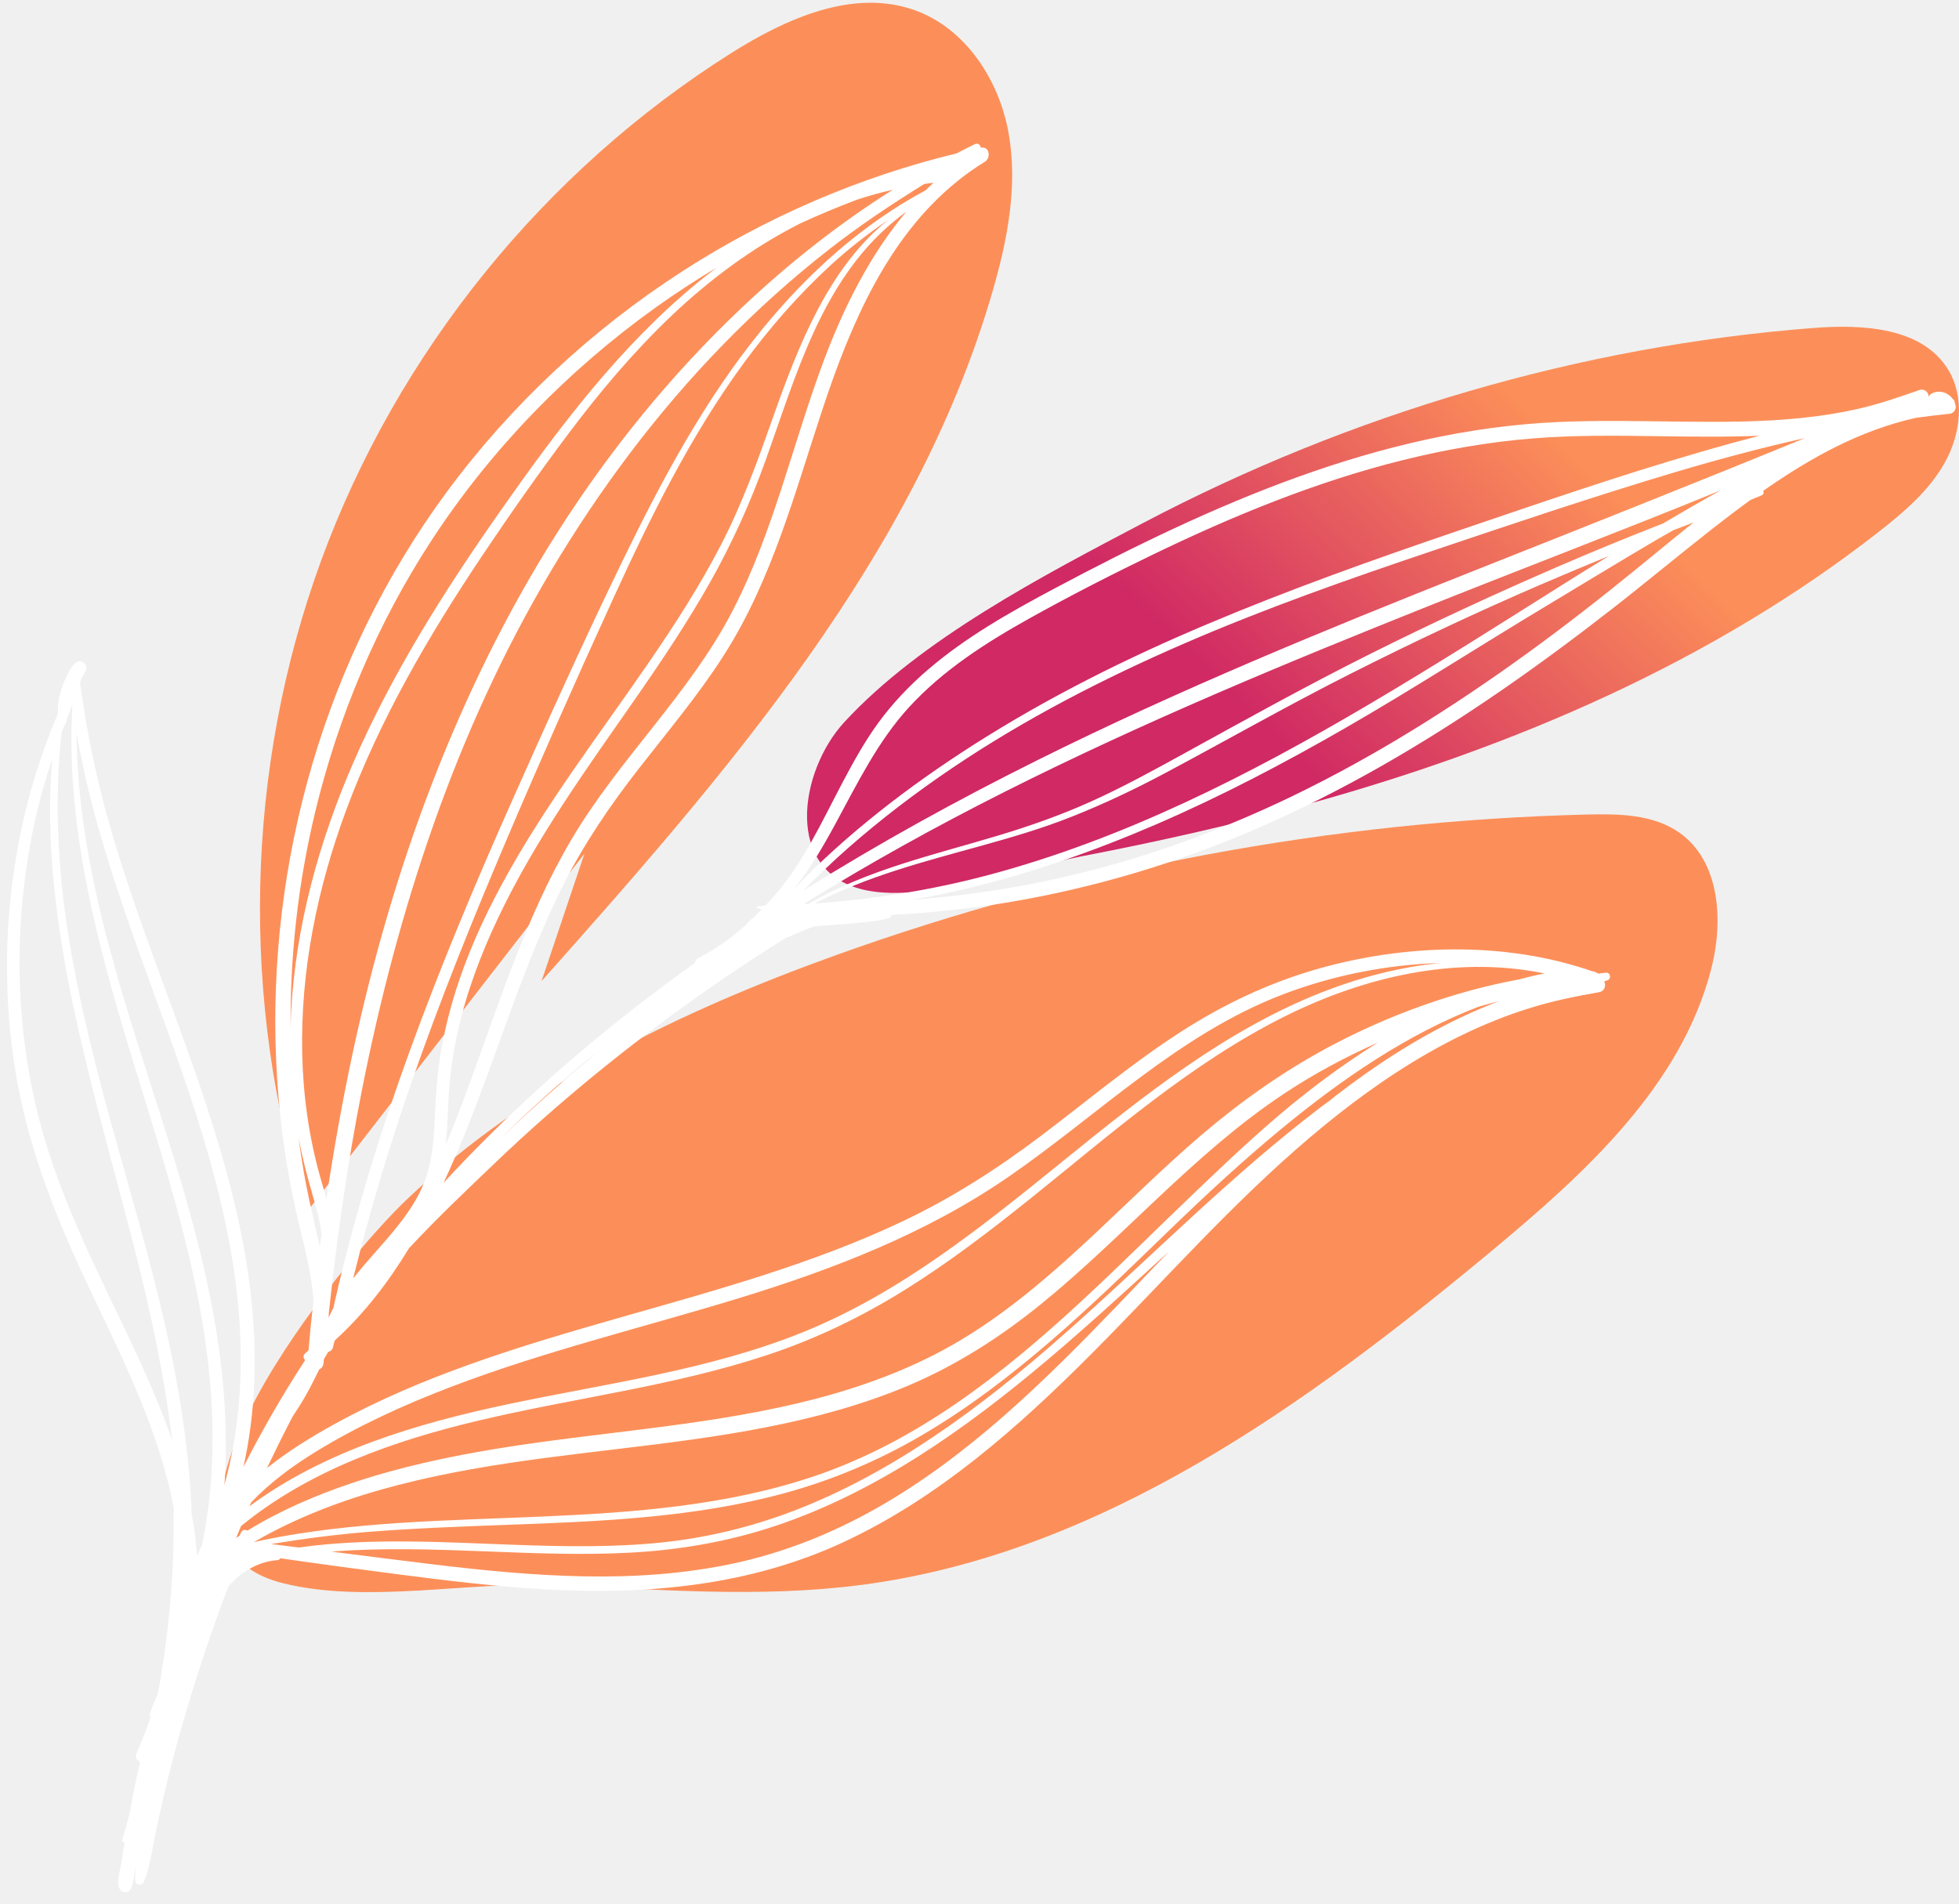
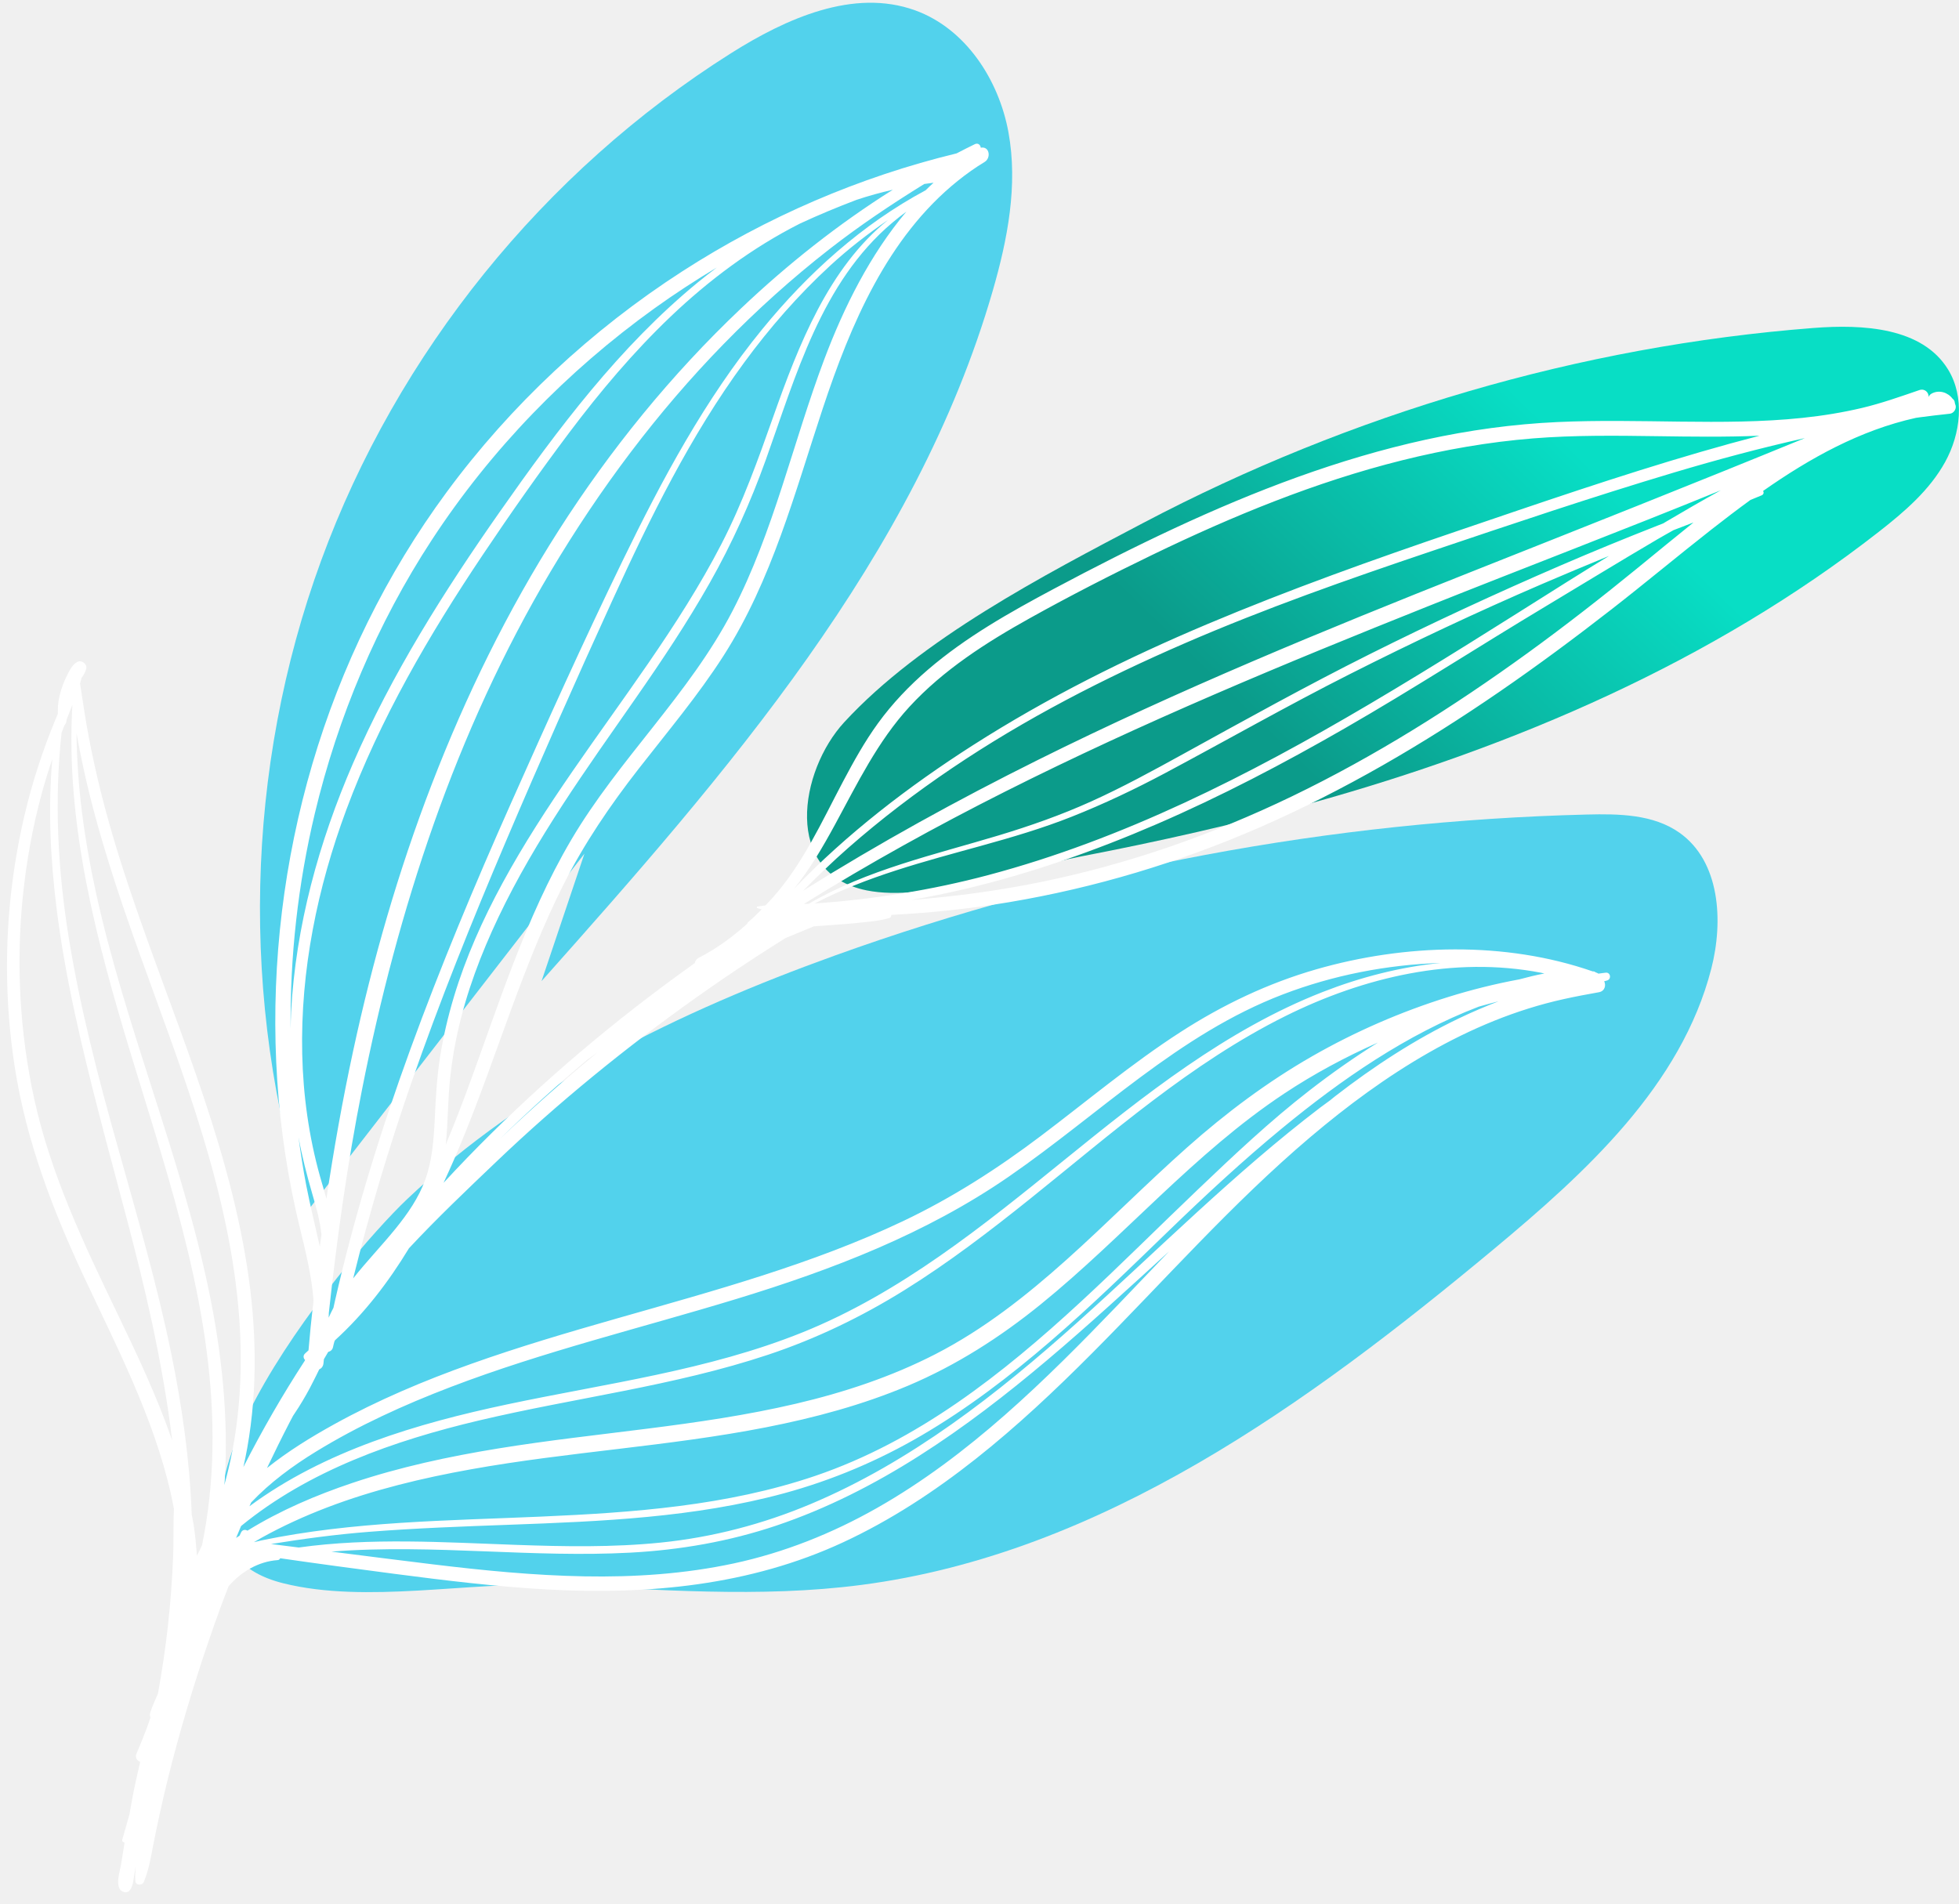
<svg xmlns="http://www.w3.org/2000/svg" width="640" height="622" viewBox="0 0 640 622" fill="none">
  <g clip-path="url(#clip0_1_777)">
-     <path d="M281.421 517.826C359.779 507.602 427.181 458.738 487.921 408.191C518.17 383.02 549.259 354.632 559.067 316.523C563.108 300.827 561.911 281.412 548.669 272.063C540.137 266.039 528.918 265.864 518.476 266.125C434.861 268.22 351.598 283.82 272.896 312.142C222 330.458 172.146 354.649 132.911 391.884C112.026 411.704 36.037 503.254 92.572 517.298C119.772 524.054 153.177 516.694 181.155 517.865C214.548 519.267 248.121 522.174 281.421 517.826Z" fill="#FC8F59" />
-     <path d="M176.926 320.548C237.149 252.866 299.133 182.067 324.314 95.04C329.183 78.219 332.609 60.461 329.46 43.233C326.313 26.006 315.443 9.333 298.971 3.379C278.884 -3.886 256.843 6.011 238.782 17.412C177.632 56.007 129.78 115.253 104.916 183.156C80.052 251.055 78.326 327.195 100.093 396.153C130.371 357.073 160.652 317.998 190.93 278.918" fill="#FC8F59" />
+     <path d="M281.421 517.826C359.779 507.602 427.181 458.738 487.921 408.191C518.17 383.02 549.259 354.632 559.067 316.523C563.108 300.827 561.911 281.412 548.669 272.063C540.137 266.039 528.918 265.864 518.476 266.125C434.861 268.22 351.598 283.82 272.896 312.142C222 330.458 172.146 354.649 132.911 391.884C112.026 411.704 36.037 503.254 92.572 517.298C119.772 524.054 153.177 516.694 181.155 517.865C214.548 519.267 248.121 522.174 281.421 517.826Z" fill="#52D2EC" />
+     <path d="M176.926 320.548C237.149 252.866 299.133 182.067 324.314 95.04C329.183 78.219 332.609 60.461 329.46 43.233C326.313 26.006 315.443 9.333 298.971 3.379C278.884 -3.886 256.843 6.011 238.782 17.412C177.632 56.007 129.78 115.253 104.916 183.156C80.052 251.055 78.326 327.195 100.093 396.153C130.371 357.073 160.652 317.998 190.93 278.918" fill="#52D2EC" />
    <path d="M428.51 262.371C494.902 243.906 559.516 216.175 613.813 173.741C622.13 167.242 630.377 160.188 635.471 150.941C640.565 141.694 641.954 129.742 636.441 120.739C627.992 106.943 608.621 105.907 592.492 107.154C516.16 113.059 441.257 135.192 373.546 170.824C341.153 187.87 300.875 208.733 275.8 235.976C261.169 251.87 255.617 285.355 283.117 290.907C302.677 294.856 333.503 283.599 353.043 279.842C378.405 274.963 403.623 269.292 428.51 262.371Z" fill="url(#paint0_linear_1_777)" />
-     <path d="M524.084 320.607L524.929 320.376C526.548 320.007 526.212 317.576 524.536 317.803C523.757 317.909 522.976 318.008 522.194 318.107L521.719 317.843L521.346 317.717C521.092 317.506 520.775 317.358 520.35 317.364L520.297 317.368C491.685 307.435 458.929 308.391 430.083 316.682C414.255 321.231 399.492 328.281 385.666 337.197C369.705 347.49 355.147 359.736 340.011 371.163C325.851 381.855 311.065 391.346 295.025 398.967C280.256 405.987 264.866 411.645 249.315 416.666C217.701 426.87 185.272 434.441 153.958 445.598C138.565 451.081 123.449 457.451 109.138 465.365C101.617 469.525 94.055 474.174 87.227 479.643C89.638 474.563 92.126 469.519 94.715 464.521C95.045 463.884 95.388 463.247 95.721 462.611C96.338 461.684 96.962 460.763 97.552 459.82C99.281 457.068 100.898 454.261 102.333 451.345C102.92 450.151 103.655 448.801 104.289 447.409C105.011 447.096 105.579 446.459 105.678 445.417C105.717 444.978 105.77 444.539 105.816 444.097C106.275 443.292 106.76 442.507 107.222 441.702C107.97 441.52 108.64 441.012 108.812 440.046C108.924 439.412 109.119 438.812 109.28 438.198L109.478 437.862C118.996 429.202 126.89 418.913 133.61 407.835C142.735 398.043 152.464 388.803 162.14 379.569C182.494 360.138 204.366 342.324 227.301 326.024C233.701 321.475 240.197 317.054 246.778 312.769C250.041 310.644 253.32 308.55 256.622 306.488C259.06 305.482 261.501 304.472 263.939 303.466C264.582 303.202 265.222 302.925 265.862 302.658C267.865 302.516 269.867 302.364 271.87 302.219C275.014 301.991 278.168 301.77 281.302 301.421C284.416 301.074 287.556 300.833 290.568 299.926C291.076 299.774 291.225 299.336 291.142 298.913C304.041 298.257 316.901 296.908 329.638 294.77C357.76 290.052 385.221 281.788 411.352 270.397C438.99 258.346 465.122 243.025 489.946 225.957C502.42 217.379 514.586 208.347 526.529 199.047C537.527 190.483 548.223 181.539 559.195 172.945C563.342 169.699 567.564 166.476 571.87 163.345C573.084 162.841 574.308 162.359 575.515 161.841C576.224 161.538 576.29 160.884 576.01 160.393C591.254 149.714 607.634 140.579 625.884 136.531C626.263 136.479 626.642 136.416 627.022 136.363C630.347 135.918 633.676 135.525 637.011 135.172C638.205 135.047 639.139 133.744 638.918 132.573L638.644 131.698C638.628 131.121 638.38 130.597 637.902 130.27C636.381 128.221 633.554 127.271 631.08 128.578C630.558 128.851 630.258 129.257 630.07 129.693C630.159 128.277 628.839 126.836 627.038 127.456C620.826 129.584 614.644 131.784 608.244 133.298C601.877 134.803 595.401 135.842 588.896 136.528C575.64 137.924 562.286 137.91 548.975 137.755C535.574 137.597 522.164 137.28 508.77 137.897C494.314 138.564 479.95 140.546 465.818 143.641C437.357 149.872 409.989 160.343 383.63 172.622C370.332 178.818 357.252 185.475 344.31 192.376C329.926 200.046 315.539 208.149 303.128 218.821C297.074 224.027 291.515 229.853 286.824 236.322C282.46 242.339 278.844 248.865 275.373 255.426C268.455 268.507 262.257 282.352 252.277 293.473C251.561 294.272 250.806 295.04 250.067 295.819C249.143 295.948 248.226 296.047 247.289 296.215L247.246 296.637C247.781 296.815 248.305 296.97 248.833 297.129C247.378 298.606 245.881 300.045 244.304 301.391L244.033 301.882C239.283 306.158 234.107 309.932 228.271 312.947C227.486 313.353 227.103 313.99 226.981 314.659C221.788 318.367 216.645 322.145 211.571 326.024C187.71 344.257 165.267 364.394 144.912 386.457C147.212 381.516 149.363 376.534 151.392 371.576C162.605 344.188 170.74 315.537 184.081 289.036C190.89 275.51 199.345 263.129 208.635 251.197C218.1 239.04 228.073 227.223 236.393 214.222C252.231 189.467 259.654 160.987 268.818 133.381C277.881 106.085 289.856 77.609 312.876 59.105C315.68 56.852 318.623 54.757 321.701 52.893C323.815 51.609 323.324 47.703 320.421 48.258C320.332 47.383 319.54 46.602 318.501 47.093C316.479 48.053 314.502 49.102 312.507 50.118C280.744 57.815 250.44 70.902 222.963 88.614C193.242 107.774 166.923 132.305 145.932 160.776C126.227 187.497 111.415 217.765 102.049 249.604C92.775 281.138 88.757 314.122 90.235 346.959C90.971 363.259 93.089 379.497 96.625 395.427C98.717 404.843 101.749 414.997 102.425 425.019C102.125 427.83 101.765 430.634 101.495 433.448C101.244 436.028 101.016 438.607 100.789 441.187C100.422 441.517 100.073 441.86 99.703 442.184C98.925 442.86 99.106 443.797 99.667 444.341L99.552 444.605C92.271 455.785 85.587 467.394 79.517 479.313C79.972 477.255 80.401 475.19 80.77 473.115C84.251 453.585 83.779 433.481 80.734 413.928C74.037 370.903 55.847 330.942 42.156 289.92C38.267 278.268 34.727 266.494 31.923 254.532C30.537 248.614 29.287 242.656 28.254 236.668C27.489 232.238 26.879 227.781 26.153 223.344C26.331 222.747 26.486 222.133 26.641 221.516C27.314 220.523 27.971 219.514 28.192 218.399C28.492 216.901 26.592 215.532 25.262 216.254C23.474 217.224 22.471 219.51 21.607 221.272C20.809 222.898 20.192 224.581 19.723 226.329C19.225 228.187 18.875 230.001 18.905 231.928C18.912 232.317 18.895 232.779 18.889 233.267C18.651 233.825 18.41 234.382 18.176 234.943C16.078 239.99 14.181 245.12 12.492 250.319C9.061 260.866 6.534 271.717 4.832 282.676C1.43 304.555 1.427 327.007 4.861 348.882C8.635 372.928 17.219 395.351 27.502 417.306C38.257 440.27 50.133 463.059 55.804 487.95C56.18 489.6 56.49 491.272 56.81 492.942C56.576 498.025 56.767 503.195 56.576 508.183C56.279 515.853 55.708 523.51 54.867 531.14C54.042 538.589 52.94 545.982 51.608 553.332C50.697 555.368 49.826 557.364 49.087 559.498C48.866 560.138 48.932 560.696 49.163 561.138C48.678 562.523 48.233 563.919 47.705 565.288C46.718 567.854 45.666 570.405 44.597 572.938C44.04 574.264 44.779 575.267 45.801 575.643C44.861 579.675 43.947 583.713 43.175 587.787C42.852 589.483 42.568 591.188 42.268 592.887C41.51 595.582 40.757 598.278 39.972 600.963C39.797 601.57 40.23 601.966 40.701 602.025C40.322 604.361 39.936 606.7 39.57 609.039C39.23 611.21 37.356 616.63 39.966 617.969C43.192 619.629 43.621 614.162 43.904 612.298C44.017 611.553 44.149 610.814 44.264 610.068L44.324 609.982C44.191 611.497 44.116 613.017 44.211 614.561C44.304 616.089 46.471 616.082 46.989 614.852C48.47 611.328 49.13 607.62 49.859 603.863C50.595 600.052 51.38 596.249 52.211 592.458C53.861 584.943 55.705 577.474 57.734 570.055C61.801 555.173 66.469 540.523 71.735 526.024C72.681 523.417 73.688 520.838 74.681 518.248C78.784 513.553 84.403 510.156 90.724 509.72C91.149 509.69 91.406 509.436 91.532 509.116C103.992 510.918 116.472 512.593 128.952 514.22C145.467 516.374 162.018 518.39 178.654 519.31C211.763 521.134 245.026 518.024 275.413 503.924C306.608 489.448 332.731 466.279 356.787 442.121C380.381 418.424 402.484 393.21 428.044 371.546C452.134 351.125 479.65 333.327 510.862 326.43C514.662 325.589 518.505 324.866 522.339 324.187C524.292 323.847 524.744 321.96 524.084 320.607ZM262.649 295.324C283.941 282.082 305.932 269.938 328.295 258.676C373.242 236.045 419.8 216.749 466.504 198.09C498.326 185.376 530.411 173.173 562.157 160.198C556.117 163.52 550.159 166.991 544.224 170.491C543.937 170.659 543.653 170.834 543.366 171.006C542.753 171.247 542.136 171.484 541.522 171.725C530.86 175.911 520.264 180.256 509.747 184.795C488.716 193.877 467.922 203.507 447.436 213.757C426.801 224.083 406.664 235.266 386.458 246.397C376.607 251.824 366.693 257.244 356.44 261.872C346.639 266.296 336.518 269.853 326.23 272.954C305.249 279.281 283.248 284.157 264.173 295.311C263.662 295.317 263.157 295.324 262.649 295.324ZM266.087 295.209C283.245 286.295 301.973 281.485 320.559 276.342C330.583 273.567 340.556 270.641 350.228 266.798C360.673 262.651 370.863 257.805 380.777 252.52C400.854 241.811 420.605 230.549 440.924 220.279C461.595 209.828 482.567 199.951 503.842 190.786C511.079 187.669 518.357 184.637 525.648 181.645C521.105 184.416 516.566 187.2 512.066 190.037C490.534 203.606 469.061 217.267 447.139 230.202C407.983 253.308 366.944 274.197 322.806 285.922C304.16 290.874 285.231 293.83 266.087 295.209ZM535.03 185.554C523.309 195.124 511.376 204.437 499.124 213.322C474.758 230.984 449.194 247.096 422.067 260.187C396.008 272.762 368.597 282.326 340.239 288.142C326.148 291.032 311.939 292.919 297.665 294.041C303.58 293.018 309.455 291.817 315.261 290.445C336.712 285.371 357.582 278.041 377.801 269.305C398.967 260.16 419.398 249.435 439.373 237.942C461.555 225.181 483.015 211.263 504.957 198.11C517.159 190.796 529.283 183.347 541.555 176.149C543.264 175.146 544.999 174.199 546.718 173.216C548.902 172.375 551.083 171.534 553.27 170.699C547.154 175.608 541.1 180.596 535.03 185.554ZM589.641 143.139C553.336 158.034 516.839 172.47 480.373 186.946C432.614 205.905 385.056 225.406 339.028 248.317C312.846 261.351 287.187 275.468 262.418 290.992C267.146 286.216 271.975 281.541 277.049 277.084C287.781 267.656 299.162 258.986 310.999 250.992C334.898 234.857 360.607 221.638 387.035 210.184C413.301 198.799 440.307 189.302 467.421 180.164C493.813 171.27 520.234 162.339 546.926 154.372C561.016 150.169 575.264 146.352 589.641 143.139ZM272.83 269.351C280.081 256.004 286.722 242.23 297.094 230.938C308.162 218.89 322.199 209.914 336.392 202.006C349.549 194.676 362.992 187.794 376.551 181.239C402.702 168.597 429.77 157.454 458.006 150.404C472.066 146.894 486.39 144.396 500.839 143.235C514.299 142.153 527.812 142.318 541.301 142.509C552.416 142.668 563.645 142.829 574.819 142.361C568.425 144.023 562.052 145.782 555.701 147.626C528.884 155.411 502.463 164.533 476.031 173.523C448.58 182.859 421.258 192.611 394.53 203.873C368.003 215.05 342.166 227.939 317.891 243.454C296.873 256.891 276.686 272.383 259.35 290.451C264.602 283.989 268.871 276.635 272.83 269.351ZM138.902 385.511C136.757 391.396 133.158 396.582 129.239 401.418C124.792 406.908 119.784 412.09 115.383 417.679C120.691 396.179 127.042 374.931 134.3 354.019C143.599 327.228 154.199 300.926 165.297 274.834C176.54 248.4 188.188 222.11 200.137 195.985C212.446 169.076 225.539 142.404 243.106 118.466C251.492 107.039 260.845 96.324 271.283 86.724C277.244 81.244 283.555 76.375 290.133 71.855C270.666 87.572 260.891 112.766 252.706 135.908C247.675 150.13 242.628 164.292 235.7 177.726C228.716 191.268 220.442 204.108 211.822 216.657C195.542 240.35 177.872 263.271 164.132 288.594C157.696 300.457 152.137 312.851 148.258 325.797C146.341 332.189 144.81 338.715 143.771 345.309C142.709 352.052 142.366 358.819 142.032 365.628C141.699 372.334 141.218 379.153 138.902 385.511ZM269.293 117.388C259.011 144.687 252.808 173.576 239.312 199.614C225.183 226.874 202.126 248.053 186.605 274.418C171.542 300.009 162.839 328.574 152.592 356.269C150.408 362.174 148.079 368.095 145.628 373.981C146.215 368.349 146.278 362.672 146.654 357.027C147.093 350.403 148.06 343.822 149.485 337.339C152.348 324.315 157.109 311.713 162.829 299.692C175.015 274.082 191.636 251.167 207.774 227.976C216.262 215.779 224.54 203.395 231.86 190.453C239.144 177.577 245.175 164.19 250.169 150.272C260.03 122.781 268.314 92.292 291.585 72.703C293.053 71.466 294.56 70.278 296.107 69.147C284.284 83.213 275.773 100.193 269.293 117.388ZM102.814 265.934C110.366 234.207 123.235 203.689 141.092 176.38C160.368 146.907 185.239 121.264 213.831 100.731C220.413 96.004 227.215 91.57 234.176 87.403C232.098 88.977 230.042 90.573 228.04 92.213C202.39 113.254 182.181 140.243 163.258 167.248C145.044 193.241 127.972 220.256 115.311 249.442C104.177 275.111 96.622 302.555 95.101 330.577C95.002 332.417 94.992 334.264 94.946 336.109C94.719 312.512 97.354 288.871 102.814 265.934ZM113.153 264.538C124.165 234.887 140.198 207.416 157.762 181.213C166.814 167.707 176.183 154.362 185.958 141.368C196.053 127.951 206.92 115.039 219.083 103.443C231.639 91.471 245.871 80.858 261.422 73.007C267.466 70.212 273.615 67.652 279.84 65.29C283.72 63.997 287.669 62.898 291.677 61.995C273.909 73.171 257.341 86.311 242.14 100.718C219.334 122.333 199.352 146.917 182.458 173.394C165.811 199.486 152.18 227.378 141.053 256.241C130.126 284.583 121.731 313.831 115.337 343.515C111.906 359.449 109.036 375.511 106.648 391.643C105.948 389.159 105.203 386.711 104.54 384.333C100.907 371.332 99.03 357.839 98.733 344.349C98.123 317.124 103.698 289.99 113.153 264.538ZM100.053 387.302C99.04 382.08 98.232 376.824 97.519 371.553C98.667 377.84 100.261 383.996 102.042 390.136C103.289 394.424 104.579 398.898 105.015 403.404C104.843 404.694 104.645 405.981 104.48 407.271C103.009 400.617 101.349 394.002 100.053 387.302ZM107.426 428.958C110.079 404.526 113.493 380.176 118.257 356.061C124.076 326.602 131.726 297.442 141.726 269.117C151.824 240.508 164.426 212.744 179.931 186.653C195.848 159.872 214.662 134.684 236.439 112.373C247.25 101.298 258.773 90.913 270.976 81.396C280.899 73.656 291.291 66.702 301.96 60.111C302.969 59.969 303.982 59.821 304.992 59.699C304.117 60.51 303.243 61.325 302.399 62.166C281.674 73.27 263.962 89.27 249.061 107.514C230.339 130.428 216.286 156.705 203.4 183.218C190.649 209.449 178.644 236.111 166.791 262.757C155.057 289.138 143.909 315.794 134.022 342.927C124.234 369.784 115.802 397.133 109.439 425.009C109.264 425.771 109.105 426.533 108.937 427.295C108.376 428.341 107.858 429.42 107.373 430.515C107.39 429.997 107.429 429.479 107.426 428.958ZM194.634 344.32C183.86 353.217 173.379 362.477 163.294 372.14C172.558 363.078 182.184 354.378 192.121 346.045C193.143 345.326 194.156 344.593 195.182 343.878L194.634 344.32ZM27.087 250.128C29.31 260.54 32.127 270.819 35.264 280.99C41.552 301.364 49.206 321.274 56.355 341.354C70.25 380.377 82.417 421.354 77.57 463.221C76.71 470.65 75.284 478 73.285 485.202C73.325 484.658 73.404 484.12 73.437 483.576C74.664 462.941 72.47 442.223 68.3 422.017C59.096 377.445 40.823 335.373 31.187 290.907C27.532 274.039 25.157 256.815 25.002 239.558C25.625 243.128 26.348 246.664 27.087 250.128ZM38.346 429.163C27.433 406.479 16.606 383.815 11.192 359.083C6.415 337.253 5.204 314.705 7.501 292.484C8.642 281.452 10.621 270.503 13.488 259.788C14.557 255.796 15.787 251.877 17.091 247.981C15.662 264.152 16.477 280.564 18.463 296.611C21.33 319.796 26.832 342.525 32.662 365.116C38.441 387.523 44.884 409.761 49.724 432.402C52.422 445.024 54.705 457.788 56.256 470.631C51.344 456.419 44.871 442.721 38.346 429.163ZM63.286 498.335C63.108 497.164 62.844 496.019 62.636 494.858C61.993 477.073 59.469 459.368 55.886 441.943C51.238 419.332 44.766 397.153 38.527 374.944C32.173 352.32 26.192 329.538 22.455 306.313C18.889 284.157 17.674 261.704 20.122 239.374C20.413 238.595 20.729 237.82 21.023 237.041C21.551 236.517 21.686 235.794 21.785 235.072C22.405 233.458 23.009 231.842 23.656 230.235C21.32 269.331 31.652 307.913 42.968 345.095C55.705 386.952 70.329 429.575 69.402 473.893C69.184 484.278 68.096 494.65 66.004 504.831C65.45 506.005 64.919 507.186 64.325 508.341C64.097 504.993 63.787 501.647 63.286 498.335ZM82.08 490.863C88.233 484.358 95.656 478.914 103.227 474.273C117.119 465.758 132.06 458.965 147.261 453.156C177.737 441.511 209.519 433.873 240.678 424.369C271.936 414.832 302.55 403.081 329.595 384.415C359.162 364.011 385.039 337.92 419.141 324.886C435.556 318.611 453.054 315.194 470.641 314.616C457.468 315.913 444.43 319.298 432.155 324.094C400.663 336.399 373.78 357.875 347.764 378.952C321.18 400.488 294.171 422.436 262.125 435.338C231.283 447.759 198.072 451.985 165.749 458.833C136.236 465.085 106.051 474.005 81.496 492.127C81.688 491.704 81.892 491.289 82.08 490.863ZM85.445 503.28C84.65 503.445 83.871 503.653 83.083 503.838L83.014 503.831C83.806 503.37 84.587 502.895 85.389 502.449C92.294 498.612 99.505 495.33 106.882 492.513C122.054 486.716 137.932 482.916 153.895 480.049C185.853 474.316 218.394 472.587 250.272 466.332C266.087 463.228 281.773 459.022 296.645 452.744C312.391 446.096 326.765 436.895 340.018 426.144C367.297 404.014 390.159 376.768 419.596 357.262C429.367 350.786 439.601 345.313 450.164 340.631C442.435 345.438 434.985 350.703 427.8 356.272C414.921 366.251 403.078 377.451 391.3 388.681C378.517 400.867 366.037 413.37 353.059 425.352C327.461 448.986 299.73 470.852 266.347 482.2C237.524 491.998 206.844 494.202 176.642 495.515C146.192 496.847 115.393 497.055 85.445 503.28ZM286.507 492.694C271.883 500.994 256.18 507.272 239.721 510.805C223.708 514.24 207.276 515.328 190.926 515.031C174.395 514.731 157.924 513.101 141.521 511.119C130.43 509.779 119.352 508.361 108.271 506.949C125.006 505.623 141.993 506.213 158.666 506.866C174.379 507.48 190.125 508.127 205.841 507.289C222.128 506.421 238.164 503.65 253.64 498.441C286.649 487.33 315.568 466.781 341.958 444.509C355.609 432.989 368.745 420.882 381.948 408.847C376.376 414.654 370.834 420.493 365.258 426.292C341.509 450.998 316.535 475.655 286.507 492.694ZM476.694 332.687C462.281 339.576 448.818 348.377 436.206 358.152C435.652 358.584 435.121 359.04 434.57 359.475C433.501 360.273 432.406 361.036 431.347 361.844C403.236 383.277 378.355 408.389 352.089 431.95C325.907 455.432 297.467 477.687 264.82 491.414C249.203 497.982 232.804 502.268 215.946 503.99C200.193 505.596 184.328 505.303 168.526 504.742C145.008 503.907 120.982 502.334 97.602 505.606C94.583 505.227 91.568 504.838 88.549 504.468C99.093 502.759 109.669 501.344 120.345 500.499C135.672 499.289 151.032 498.734 166.392 498.174C196.465 497.072 226.921 495.835 256.121 487.897C271.88 483.615 286.897 477.268 300.996 469.027C316.037 460.239 329.926 449.626 343.109 438.274C356.562 426.688 369.263 414.274 382.021 401.939C393.923 390.429 405.971 379.243 418.755 368.712C438.199 352.699 459.507 337.943 483.121 328.891C485.272 328.294 487.419 327.687 489.59 327.143C485.199 328.835 480.881 330.686 476.694 332.687ZM496.346 319.984C488.495 321.435 480.726 323.375 473.118 325.744C457.702 330.547 442.807 337.019 428.793 345.039C414.09 353.455 400.597 363.563 387.936 374.796C374.482 386.731 361.851 399.558 348.453 411.559C335.297 423.346 321.315 434.365 305.546 442.461C291.166 449.844 275.733 454.944 260.02 458.626C228.02 466.124 195.116 467.982 162.75 473.25C146.634 475.873 130.618 479.31 115.119 484.509C103.302 488.471 91.525 493.499 80.833 500.107C80.226 499.685 79.227 499.741 78.791 500.615C78.603 500.991 78.435 501.38 78.247 501.756C77.877 501.997 77.498 502.225 77.132 502.469C77.666 501.172 78.214 499.879 78.758 498.589C100.927 480.425 128.797 470.654 156.475 464.102C187.881 456.666 220.168 452.859 250.892 442.639C266.641 437.4 281.506 430.222 295.586 421.453C309.92 412.529 323.347 402.246 336.508 391.696C363.173 370.319 389.13 347.292 419.952 331.968C445.575 319.228 474.933 312.317 503.419 317.81C503.792 317.882 504.158 317.981 504.531 318.061C501.78 318.588 499.055 319.251 496.346 319.984Z" fill="white" />
+     <path d="M524.084 320.607L524.929 320.376C526.548 320.007 526.212 317.576 524.536 317.803C523.757 317.909 522.976 318.008 522.194 318.107L521.719 317.843L521.346 317.717C521.092 317.506 520.775 317.358 520.35 317.364L520.297 317.368C491.685 307.435 458.929 308.391 430.083 316.682C414.255 321.231 399.492 328.281 385.666 337.197C369.705 347.49 355.147 359.736 340.011 371.163C325.851 381.855 311.065 391.346 295.025 398.967C280.256 405.987 264.866 411.645 249.315 416.666C217.701 426.87 185.272 434.441 153.958 445.598C138.565 451.081 123.449 457.451 109.138 465.365C101.617 469.525 94.055 474.174 87.227 479.643C89.638 474.563 92.126 469.519 94.715 464.521C95.045 463.884 95.388 463.247 95.721 462.611C96.338 461.684 96.962 460.763 97.552 459.82C99.281 457.068 100.898 454.261 102.333 451.345C102.92 450.151 103.655 448.801 104.289 447.409C105.011 447.096 105.579 446.459 105.678 445.417C105.717 444.978 105.77 444.539 105.816 444.097C106.275 443.292 106.76 442.507 107.222 441.702C107.97 441.52 108.64 441.012 108.812 440.046C108.924 439.412 109.119 438.812 109.28 438.198L109.478 437.862C118.996 429.202 126.89 418.913 133.61 407.835C142.735 398.043 152.464 388.803 162.14 379.569C182.494 360.138 204.366 342.324 227.301 326.024C233.701 321.475 240.197 317.054 246.778 312.769C250.041 310.644 253.32 308.55 256.622 306.488C259.06 305.482 261.501 304.472 263.939 303.466C264.582 303.202 265.222 302.925 265.862 302.658C267.865 302.516 269.867 302.364 271.87 302.219C275.014 301.991 278.168 301.77 281.302 301.421C284.416 301.074 287.556 300.833 290.568 299.926C291.076 299.774 291.225 299.336 291.142 298.913C304.041 298.257 316.901 296.908 329.638 294.77C357.76 290.052 385.221 281.788 411.352 270.397C438.99 258.346 465.122 243.025 489.946 225.957C502.42 217.379 514.586 208.347 526.529 199.047C537.527 190.483 548.223 181.539 559.195 172.945C563.342 169.699 567.564 166.476 571.87 163.345C573.084 162.841 574.308 162.359 575.515 161.841C576.224 161.538 576.29 160.884 576.01 160.393C591.254 149.714 607.634 140.579 625.884 136.531C626.263 136.479 626.642 136.416 627.022 136.363C630.347 135.918 633.676 135.525 637.011 135.172C638.205 135.047 639.139 133.744 638.918 132.573L638.644 131.698C638.628 131.121 638.38 130.597 637.902 130.27C636.381 128.221 633.554 127.271 631.08 128.578C630.558 128.851 630.258 129.257 630.07 129.693C630.159 128.277 628.839 126.836 627.038 127.456C620.826 129.584 614.644 131.784 608.244 133.298C601.877 134.803 595.401 135.842 588.896 136.528C575.64 137.924 562.286 137.91 548.975 137.755C535.574 137.597 522.164 137.28 508.77 137.897C494.314 138.564 479.95 140.546 465.818 143.641C437.357 149.872 409.989 160.343 383.63 172.622C370.332 178.818 357.252 185.475 344.31 192.376C329.926 200.046 315.539 208.149 303.128 218.821C297.074 224.027 291.515 229.853 286.824 236.322C282.46 242.339 278.844 248.865 275.373 255.426C268.455 268.507 262.257 282.352 252.277 293.473C251.561 294.272 250.806 295.04 250.067 295.819C249.143 295.948 248.226 296.047 247.289 296.215L247.246 296.637C247.781 296.815 248.305 296.97 248.833 297.129C247.378 298.606 245.881 300.045 244.304 301.391L244.033 301.882C239.283 306.158 234.107 309.932 228.271 312.947C227.486 313.353 227.103 313.99 226.981 314.659C221.788 318.367 216.645 322.145 211.571 326.024C187.71 344.257 165.267 364.394 144.912 386.457C147.212 381.516 149.363 376.534 151.392 371.576C162.605 344.188 170.74 315.537 184.081 289.036C190.89 275.51 199.345 263.129 208.635 251.197C218.1 239.04 228.073 227.223 236.393 214.222C252.231 189.467 259.654 160.987 268.818 133.381C277.881 106.085 289.856 77.609 312.876 59.105C315.68 56.852 318.623 54.757 321.701 52.893C323.815 51.609 323.324 47.703 320.421 48.258C320.332 47.383 319.54 46.602 318.501 47.093C316.479 48.053 314.502 49.102 312.507 50.118C280.744 57.815 250.44 70.902 222.963 88.614C193.242 107.774 166.923 132.305 145.932 160.776C126.227 187.497 111.415 217.765 102.049 249.604C92.775 281.138 88.757 314.122 90.235 346.959C90.971 363.259 93.089 379.497 96.625 395.427C98.717 404.843 101.749 414.997 102.425 425.019C102.125 427.83 101.765 430.634 101.495 433.448C101.244 436.028 101.016 438.607 100.789 441.187C100.422 441.517 100.073 441.86 99.703 442.184C98.925 442.86 99.106 443.797 99.667 444.341L99.552 444.605C92.271 455.785 85.587 467.394 79.517 479.313C79.972 477.255 80.401 475.19 80.77 473.115C84.251 453.585 83.779 433.481 80.734 413.928C74.037 370.903 55.847 330.942 42.156 289.92C38.267 278.268 34.727 266.494 31.923 254.532C30.537 248.614 29.287 242.656 28.254 236.668C27.489 232.238 26.879 227.781 26.153 223.344C26.331 222.747 26.486 222.133 26.641 221.516C27.314 220.523 27.971 219.514 28.192 218.399C28.492 216.901 26.592 215.532 25.262 216.254C23.474 217.224 22.471 219.51 21.607 221.272C20.809 222.898 20.192 224.581 19.723 226.329C19.225 228.187 18.875 230.001 18.905 231.928C18.912 232.317 18.895 232.779 18.889 233.267C18.651 233.825 18.41 234.382 18.176 234.943C16.078 239.99 14.181 245.12 12.492 250.319C9.061 260.866 6.534 271.717 4.832 282.676C1.43 304.555 1.427 327.007 4.861 348.882C8.635 372.928 17.219 395.351 27.502 417.306C38.257 440.27 50.133 463.059 55.804 487.95C56.18 489.6 56.49 491.272 56.81 492.941C56.576 498.025 56.767 503.195 56.576 508.183C56.279 515.853 55.708 523.51 54.867 531.14C54.042 538.589 52.94 545.982 51.608 553.332C50.697 555.368 49.826 557.364 49.087 559.498C48.866 560.138 48.932 560.696 49.163 561.138C48.678 562.523 48.233 563.919 47.705 565.288C46.718 567.854 45.666 570.405 44.597 572.938C44.04 574.264 44.779 575.267 45.801 575.643C44.861 579.675 43.947 583.713 43.175 587.787C42.852 589.483 42.568 591.188 42.268 592.887C41.51 595.582 40.757 598.278 39.972 600.963C39.797 601.57 40.23 601.966 40.701 602.025C40.322 604.361 39.936 606.7 39.57 609.039C39.23 611.21 37.356 616.63 39.966 617.969C43.192 619.629 43.621 614.162 43.904 612.298C44.017 611.553 44.149 610.814 44.264 610.068L44.324 609.982C44.191 611.497 44.116 613.017 44.211 614.561C44.304 616.089 46.471 616.082 46.989 614.852C48.47 611.328 49.13 607.62 49.859 603.863C50.595 600.052 51.38 596.249 52.211 592.458C53.861 584.943 55.705 577.474 57.734 570.055C61.801 555.173 66.469 540.523 71.735 526.024C72.681 523.417 73.688 520.838 74.681 518.248C78.784 513.553 84.403 510.156 90.724 509.72C91.149 509.69 91.406 509.436 91.532 509.116C103.992 510.918 116.472 512.593 128.952 514.22C145.467 516.374 162.018 518.39 178.654 519.31C211.763 521.134 245.026 518.024 275.413 503.924C306.608 489.448 332.731 466.279 356.787 442.121C380.381 418.424 402.484 393.21 428.044 371.546C452.134 351.125 479.65 333.327 510.862 326.43C514.662 325.589 518.505 324.866 522.339 324.187C524.292 323.847 524.744 321.96 524.084 320.607ZM262.649 295.324C283.941 282.082 305.932 269.938 328.295 258.676C373.242 236.045 419.8 216.749 466.504 198.09C498.326 185.376 530.411 173.173 562.157 160.198C556.117 163.52 550.159 166.991 544.224 170.491C543.937 170.659 543.654 170.834 543.366 171.006C542.753 171.247 542.136 171.484 541.522 171.725C530.86 175.911 520.264 180.256 509.747 184.795C488.716 193.877 467.922 203.507 447.436 213.757C426.801 224.083 406.664 235.266 386.458 246.397C376.607 251.824 366.693 257.244 356.44 261.872C346.639 266.296 336.518 269.853 326.23 272.954C305.249 279.281 283.248 284.157 264.173 295.311C263.662 295.317 263.157 295.324 262.649 295.324ZM266.087 295.209C283.245 286.295 301.973 281.485 320.559 276.342C330.583 273.567 340.556 270.641 350.228 266.798C360.673 262.651 370.863 257.805 380.777 252.52C400.854 241.811 420.605 230.549 440.924 220.279C461.595 209.828 482.566 199.951 503.842 190.786C511.079 187.669 518.357 184.637 525.648 181.645C521.105 184.416 516.566 187.2 512.066 190.037C490.534 203.606 469.061 217.267 447.139 230.202C407.983 253.308 366.944 274.197 322.806 285.922C304.16 290.874 285.231 293.83 266.087 295.209ZM535.03 185.554C523.309 195.124 511.376 204.437 499.124 213.322C474.758 230.984 449.194 247.096 422.067 260.187C396.008 272.762 368.597 282.326 340.239 288.142C326.148 291.032 311.939 292.919 297.665 294.041C303.58 293.018 309.455 291.817 315.261 290.445C336.712 285.371 357.582 278.041 377.801 269.305C398.967 260.16 419.398 249.435 439.373 237.942C461.555 225.181 483.015 211.263 504.957 198.11C517.159 190.796 529.283 183.347 541.555 176.149C543.264 175.146 544.999 174.199 546.718 173.216C548.902 172.375 551.083 171.534 553.27 170.699C547.154 175.608 541.1 180.596 535.03 185.554ZM589.641 143.139C553.336 158.034 516.839 172.47 480.373 186.946C432.614 205.905 385.056 225.406 339.028 248.317C312.846 261.351 287.187 275.468 262.418 290.992C267.146 286.216 271.975 281.541 277.049 277.084C287.781 267.656 299.162 258.986 310.999 250.992C334.898 234.857 360.607 221.638 387.035 210.184C413.301 198.799 440.307 189.302 467.421 180.164C493.813 171.27 520.234 162.339 546.926 154.372C561.016 150.169 575.264 146.352 589.641 143.139ZM272.83 269.351C280.081 256.004 286.722 242.23 297.094 230.938C308.162 218.89 322.199 209.914 336.392 202.006C349.549 194.676 362.992 187.794 376.551 181.239C402.702 168.597 429.77 157.454 458.006 150.404C472.066 146.894 486.39 144.396 500.839 143.235C514.299 142.153 527.812 142.318 541.301 142.509C552.416 142.668 563.645 142.829 574.819 142.361C568.425 144.023 562.052 145.782 555.701 147.626C528.884 155.411 502.463 164.533 476.031 173.523C448.581 182.859 421.258 192.611 394.53 203.873C368.003 215.05 342.166 227.939 317.891 243.454C296.873 256.891 276.686 272.383 259.35 290.451C264.602 283.989 268.871 276.635 272.83 269.351ZM138.902 385.511C136.757 391.396 133.158 396.582 129.239 401.418C124.792 406.908 119.784 412.09 115.383 417.679C120.691 396.179 127.042 374.931 134.3 354.019C143.599 327.228 154.199 300.926 165.297 274.834C176.54 248.4 188.188 222.11 200.137 195.985C212.446 169.076 225.539 142.404 243.106 118.466C251.492 107.039 260.845 96.324 271.283 86.724C277.244 81.244 283.555 76.375 290.133 71.855C270.666 87.572 260.891 112.766 252.706 135.908C247.675 150.13 242.628 164.292 235.7 177.726C228.716 191.268 220.442 204.108 211.822 216.657C195.542 240.35 177.872 263.271 164.132 288.594C157.696 300.457 152.137 312.851 148.258 325.797C146.341 332.189 144.81 338.715 143.771 345.309C142.709 352.052 142.366 358.819 142.032 365.628C141.699 372.335 141.218 379.153 138.902 385.511ZM269.293 117.388C259.011 144.687 252.808 173.576 239.312 199.614C225.183 226.874 202.126 248.053 186.605 274.418C171.542 300.009 162.839 328.574 152.592 356.269C150.408 362.174 148.079 368.095 145.628 373.981C146.215 368.349 146.278 362.672 146.654 357.027C147.093 350.403 148.06 343.822 149.485 337.339C152.348 324.315 157.109 311.713 162.829 299.692C175.015 274.082 191.636 251.167 207.774 227.976C216.262 215.779 224.54 203.395 231.86 190.453C239.144 177.577 245.175 164.19 250.169 150.272C260.03 122.781 268.314 92.292 291.585 72.703C293.053 71.466 294.56 70.278 296.107 69.147C284.284 83.213 275.773 100.193 269.293 117.388ZM102.814 265.934C110.366 234.207 123.235 203.689 141.092 176.38C160.368 146.907 185.239 121.264 213.831 100.731C220.413 96.004 227.215 91.57 234.176 87.403C232.098 88.977 230.042 90.573 228.04 92.213C202.39 113.254 182.181 140.243 163.258 167.248C145.044 193.241 127.972 220.256 115.311 249.442C104.177 275.111 96.622 302.555 95.101 330.577C95.002 332.417 94.992 334.264 94.946 336.109C94.719 312.512 97.354 288.871 102.814 265.934ZM113.153 264.538C124.165 234.887 140.198 207.416 157.762 181.213C166.814 167.707 176.183 154.362 185.958 141.368C196.053 127.951 206.92 115.039 219.083 103.443C231.639 91.471 245.871 80.858 261.422 73.007C267.466 70.212 273.615 67.652 279.84 65.29C283.72 63.997 287.669 62.898 291.677 61.995C273.909 73.171 257.341 86.311 242.14 100.718C219.334 122.333 199.352 146.917 182.458 173.394C165.811 199.486 152.18 227.378 141.053 256.241C130.126 284.583 121.731 313.831 115.337 343.515C111.906 359.449 109.036 375.511 106.648 391.643C105.948 389.159 105.203 386.711 104.54 384.333C100.907 371.332 99.03 357.839 98.733 344.349C98.123 317.124 103.698 289.99 113.153 264.538ZM100.053 387.302C99.04 382.08 98.232 376.824 97.519 371.553C98.667 377.84 100.261 383.996 102.042 390.136C103.289 394.424 104.579 398.898 105.015 403.404C104.843 404.694 104.645 405.981 104.48 407.271C103.009 400.617 101.349 394.002 100.053 387.302ZM107.426 428.958C110.079 404.526 113.493 380.176 118.257 356.061C124.076 326.602 131.726 297.442 141.726 269.117C151.824 240.508 164.426 212.744 179.931 186.653C195.848 159.872 214.662 134.684 236.439 112.373C247.25 101.298 258.773 90.913 270.976 81.396C280.899 73.656 291.291 66.702 301.96 60.111C302.969 59.969 303.982 59.821 304.992 59.699C304.117 60.51 303.243 61.325 302.399 62.166C281.674 73.27 263.962 89.27 249.061 107.514C230.339 130.428 216.286 156.705 203.4 183.218C190.649 209.449 178.644 236.111 166.791 262.757C155.057 289.138 143.909 315.794 134.022 342.927C124.234 369.784 115.802 397.133 109.439 425.009C109.264 425.771 109.105 426.533 108.937 427.295C108.376 428.341 107.858 429.42 107.373 430.515C107.39 429.997 107.429 429.479 107.426 428.958ZM194.634 344.32C183.86 353.217 173.379 362.477 163.294 372.14C172.558 363.078 182.184 354.378 192.121 346.045C193.143 345.326 194.156 344.593 195.182 343.878L194.634 344.32ZM27.087 250.128C29.31 260.54 32.127 270.819 35.264 280.99C41.552 301.364 49.206 321.274 56.355 341.354C70.25 380.377 82.417 421.354 77.57 463.221C76.71 470.65 75.284 478 73.285 485.202C73.325 484.658 73.404 484.12 73.437 483.576C74.664 462.941 72.47 442.223 68.3 422.017C59.096 377.445 40.823 335.373 31.187 290.907C27.532 274.039 25.157 256.815 25.002 239.558C25.625 243.128 26.348 246.664 27.087 250.128ZM38.346 429.163C27.433 406.479 16.606 383.815 11.192 359.083C6.415 337.253 5.204 314.705 7.501 292.484C8.642 281.452 10.621 270.503 13.488 259.788C14.557 255.796 15.787 251.877 17.091 247.981C15.662 264.152 16.477 280.564 18.463 296.611C21.33 319.796 26.832 342.525 32.662 365.116C38.441 387.523 44.884 409.761 49.724 432.402C52.422 445.024 54.705 457.788 56.256 470.631C51.344 456.419 44.871 442.721 38.346 429.163ZM63.286 498.335C63.108 497.164 62.844 496.019 62.636 494.858C61.993 477.073 59.469 459.368 55.886 441.943C51.238 419.332 44.766 397.153 38.527 374.944C32.173 352.32 26.192 329.538 22.455 306.313C18.889 284.157 17.675 261.704 20.122 239.374C20.413 238.595 20.729 237.82 21.023 237.041C21.551 236.517 21.686 235.794 21.785 235.072C22.405 233.458 23.009 231.842 23.656 230.235C21.32 269.331 31.652 307.913 42.968 345.095C55.705 386.952 70.329 429.575 69.402 473.893C69.184 484.278 68.096 494.65 66.004 504.831C65.45 506.005 64.919 507.186 64.325 508.341C64.097 504.993 63.787 501.647 63.286 498.335ZM82.08 490.863C88.233 484.358 95.655 478.914 103.227 474.273C117.119 465.758 132.06 458.965 147.261 453.156C177.737 441.511 209.519 433.873 240.678 424.369C271.936 414.832 302.55 403.081 329.595 384.415C359.162 364.011 385.039 337.92 419.141 324.886C435.556 318.611 453.054 315.194 470.641 314.616C457.468 315.913 444.43 319.298 432.155 324.094C400.663 336.399 373.78 357.875 347.764 378.952C321.18 400.488 294.171 422.436 262.125 435.338C231.283 447.759 198.072 451.985 165.749 458.833C136.236 465.085 106.051 474.005 81.496 492.127C81.688 491.704 81.892 491.289 82.08 490.863ZM85.445 503.28C84.65 503.445 83.871 503.653 83.083 503.838L83.014 503.831C83.806 503.37 84.587 502.895 85.389 502.449C92.294 498.612 99.505 495.33 106.882 492.513C122.054 486.716 137.932 482.916 153.895 480.049C185.853 474.316 218.394 472.587 250.272 466.332C266.087 463.228 281.773 459.022 296.645 452.744C312.391 446.096 326.765 436.895 340.018 426.144C367.297 404.014 390.159 376.768 419.596 357.262C429.367 350.786 439.601 345.313 450.164 340.631C442.435 345.438 434.985 350.703 427.8 356.272C414.921 366.251 403.078 377.451 391.301 388.681C378.517 400.867 366.037 413.37 353.059 425.352C327.461 448.986 299.73 470.852 266.347 482.2C237.524 491.998 206.844 494.202 176.642 495.515C146.192 496.847 115.393 497.055 85.445 503.28ZM286.507 492.694C271.883 500.994 256.18 507.272 239.721 510.805C223.708 514.24 207.276 515.328 190.926 515.031C174.395 514.731 157.924 513.101 141.521 511.119C130.43 509.779 119.352 508.361 108.271 506.949C125.006 505.623 141.993 506.213 158.666 506.866C174.379 507.48 190.125 508.127 205.841 507.289C222.128 506.421 238.164 503.65 253.64 498.441C286.649 487.33 315.568 466.781 341.958 444.509C355.609 432.989 368.745 420.882 381.948 408.848C376.376 414.654 370.834 420.493 365.258 426.292C341.509 450.998 316.535 475.655 286.507 492.694ZM476.694 332.688C462.281 339.576 448.818 348.377 436.206 358.152C435.652 358.584 435.121 359.04 434.57 359.475C433.501 360.273 432.406 361.036 431.347 361.844C403.236 383.277 378.355 408.389 352.089 431.95C325.907 455.432 297.467 477.687 264.82 491.414C249.203 497.982 232.804 502.268 215.946 503.99C200.193 505.596 184.328 505.303 168.526 504.742C145.008 503.907 120.982 502.334 97.602 505.606C94.583 505.227 91.568 504.838 88.549 504.468C99.093 502.759 109.669 501.344 120.345 500.499C135.672 499.289 151.032 498.734 166.392 498.174C196.465 497.072 226.921 495.835 256.121 487.897C271.88 483.615 286.897 477.268 300.996 469.027C316.036 460.239 329.926 449.626 343.109 438.274C356.562 426.688 369.263 414.274 382.021 401.939C393.923 390.429 405.971 379.243 418.755 368.712C438.199 352.699 459.507 337.943 483.121 328.891C485.272 328.294 487.419 327.687 489.59 327.143C485.199 328.835 480.881 330.686 476.694 332.688ZM496.346 319.984C488.495 321.435 480.726 323.375 473.118 325.744C457.702 330.547 442.807 337.019 428.793 345.039C414.09 353.454 400.597 363.563 387.936 374.796C374.482 386.731 361.851 399.558 348.453 411.559C335.297 423.346 321.315 434.365 305.546 442.461C291.166 449.844 275.733 454.944 260.02 458.626C228.02 466.124 195.116 467.982 162.75 473.25C146.634 475.873 130.618 479.31 115.119 484.509C103.302 488.471 91.525 493.499 80.833 500.107C80.226 499.685 79.227 499.741 78.791 500.615C78.603 500.991 78.435 501.38 78.247 501.756C77.877 501.997 77.498 502.225 77.132 502.469C77.666 501.172 78.214 499.879 78.758 498.589C100.927 480.425 128.797 470.654 156.475 464.102C187.881 456.666 220.168 452.859 250.892 442.639C266.641 437.4 281.506 430.222 295.586 421.453C309.92 412.529 323.347 402.246 336.508 391.696C363.173 370.319 389.13 347.292 419.952 331.968C445.575 319.228 474.933 312.317 503.419 317.81C503.792 317.882 504.158 317.981 504.531 318.061C501.78 318.588 499.055 319.251 496.346 319.984Z" fill="white" />
  </g>
  <defs>
    <linearGradient id="paint0_linear_1_777" x1="467.605" y1="291.735" x2="562.736" y2="194.26" gradientUnits="userSpaceOnUse">
-       <stop stop-color="#D02964" />
-       <stop offset="1" stop-color="#FC8F59" />
+       <stop stop-color="#0B9B8A" />
+       <stop offset="1" stop-color="#08DEC5" />
    </linearGradient>
    <clipPath id="clip0_1_777">
      <rect width="640" height="620.206" fill="white" transform="translate(0 0.896973)" />
    </clipPath>
  </defs>
</svg>
